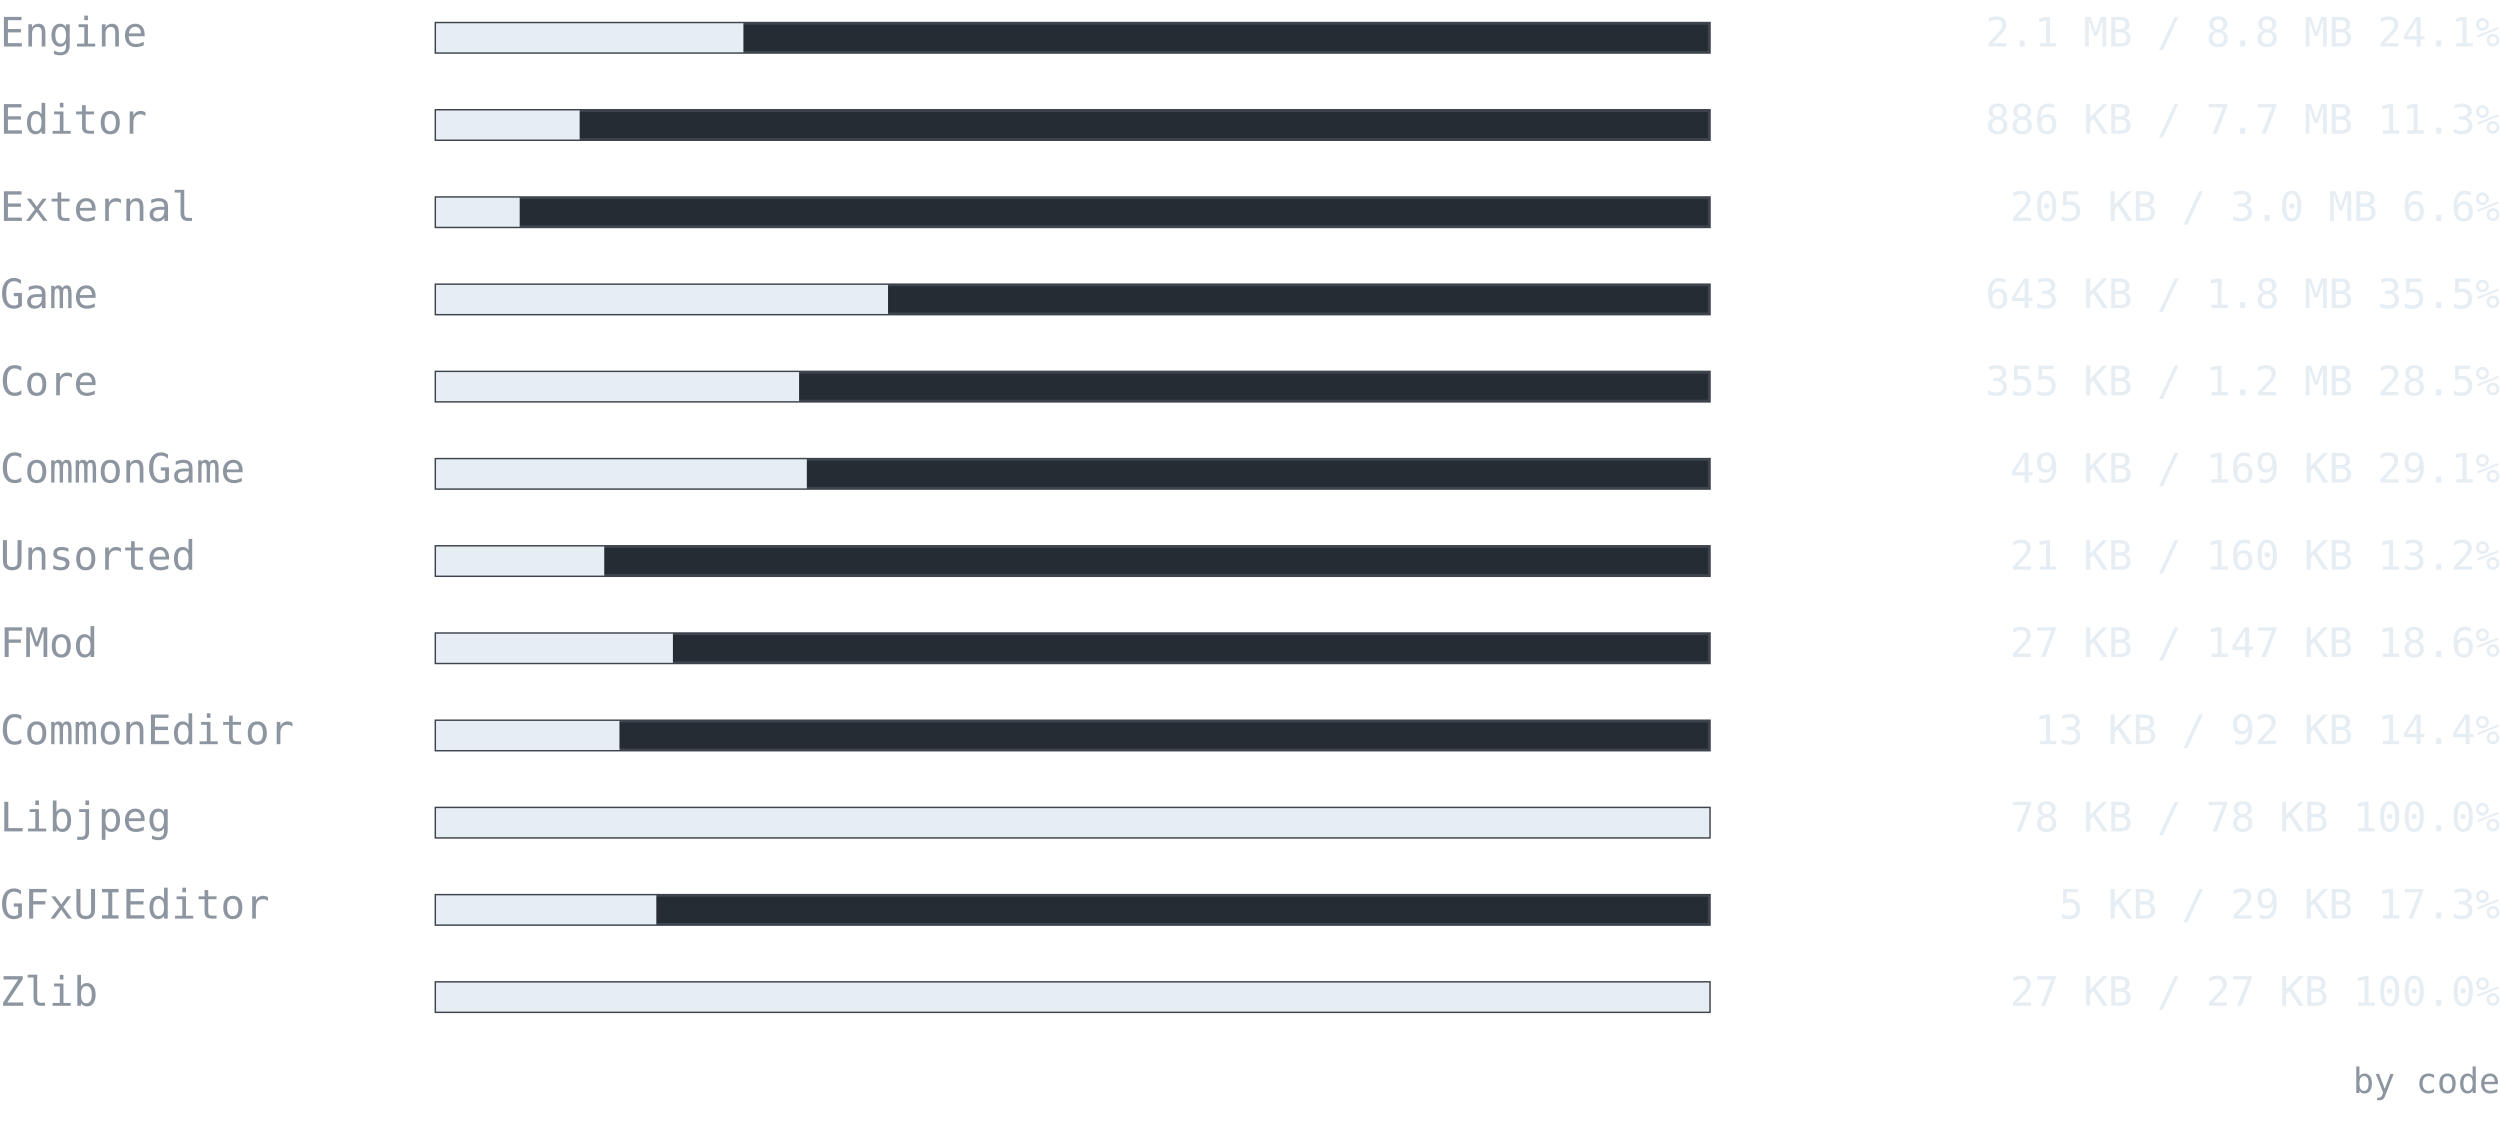
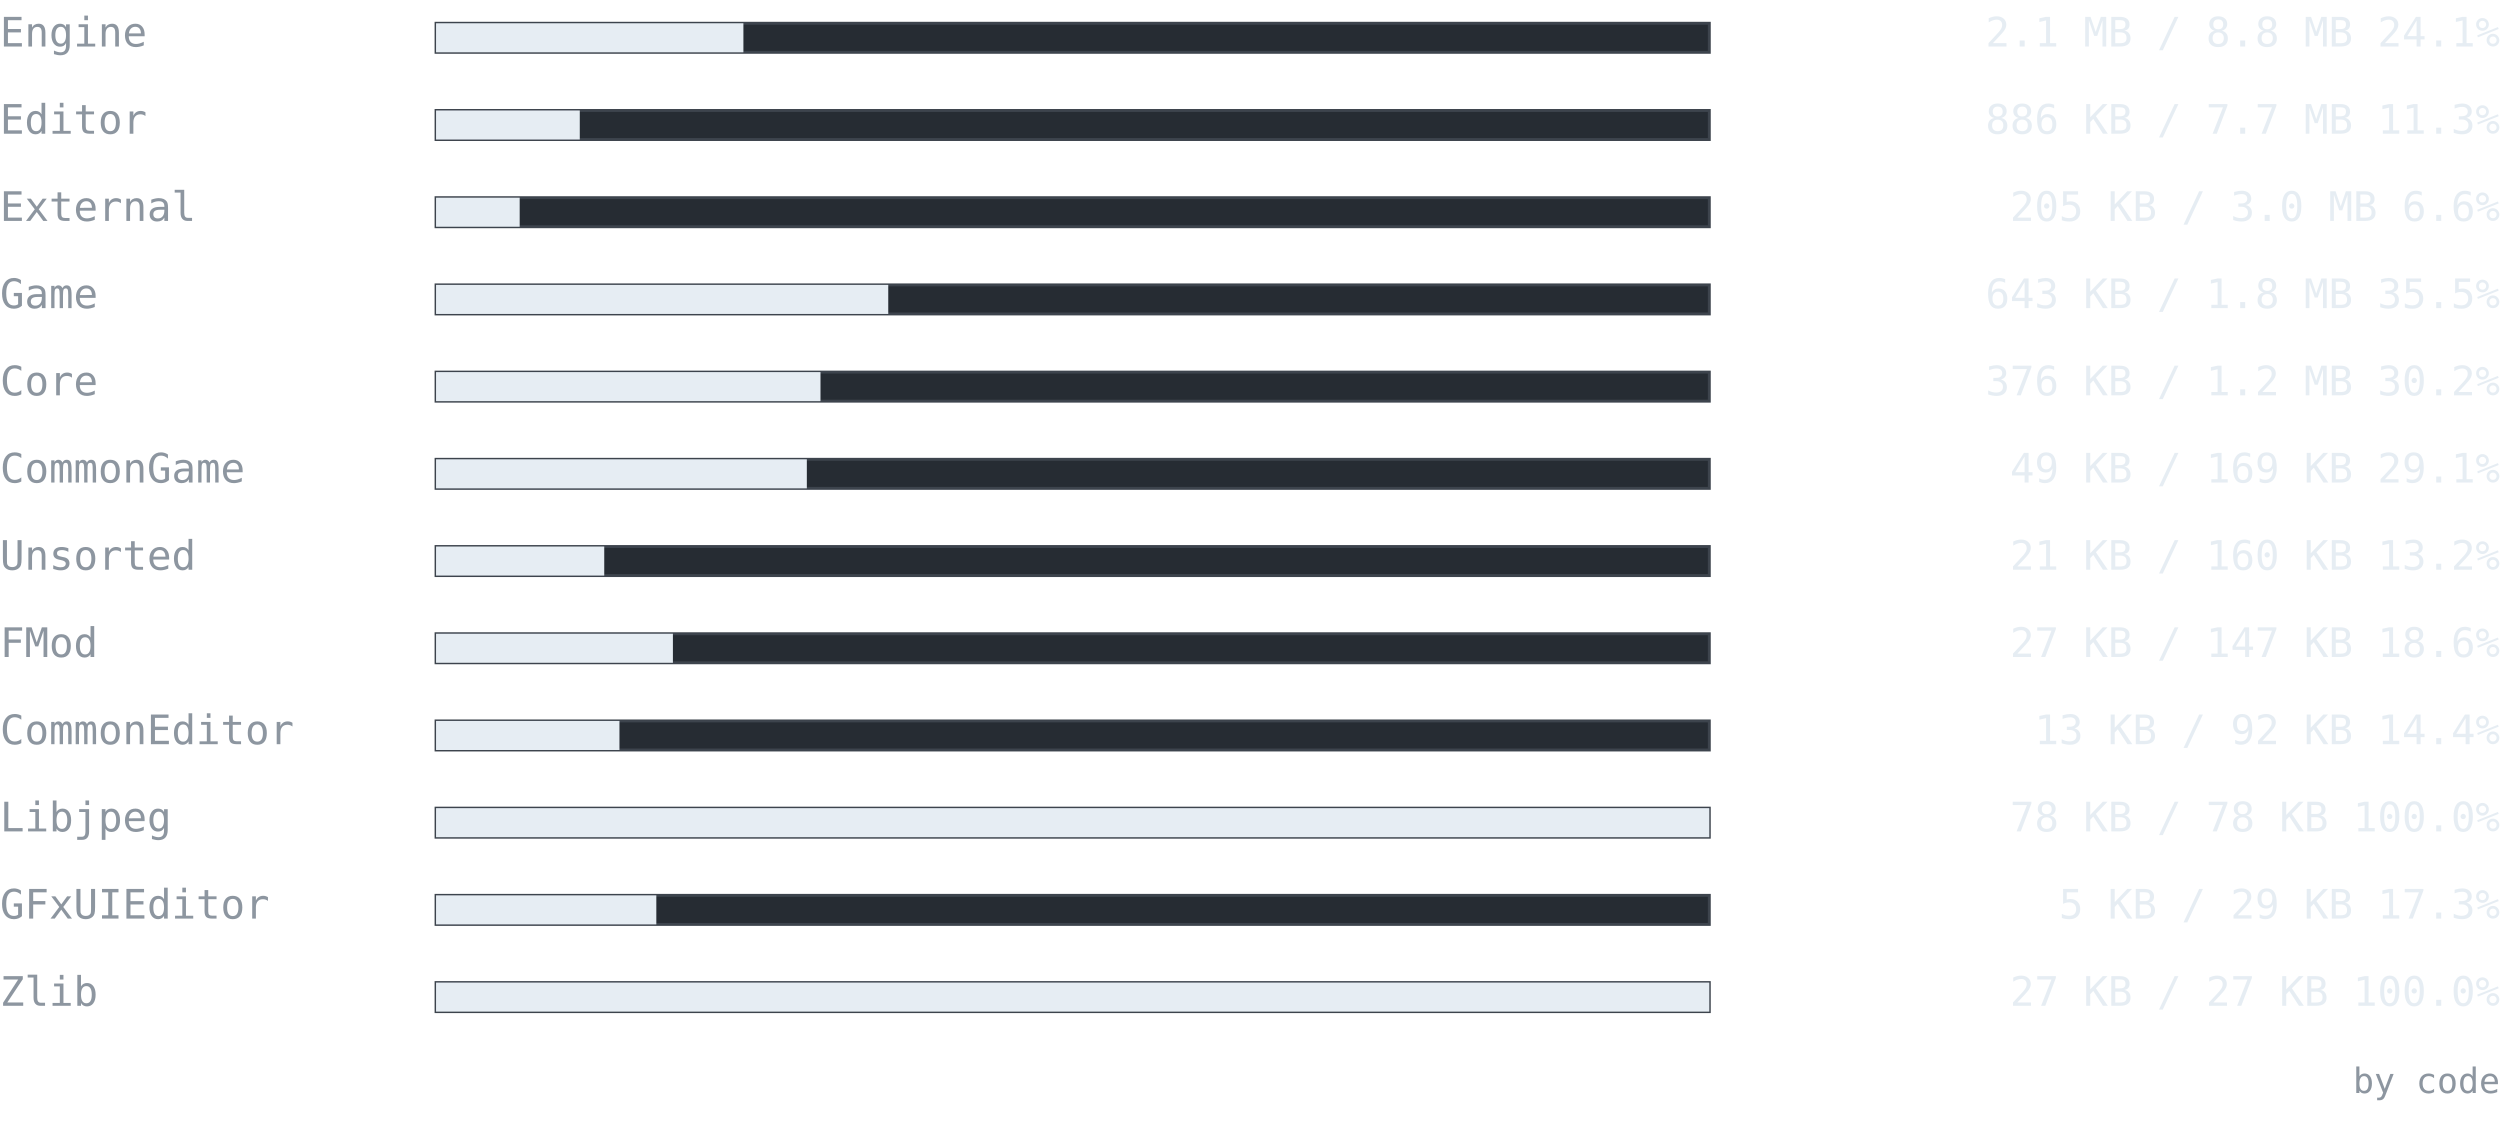
<svg xmlns="http://www.w3.org/2000/svg" width="860" height="394" viewBox="0 0 860 394" font-family="ui-monospace, SFMono-Regular, 'Cascadia Mono', Consolas, 'DejaVu Sans Mono', monospace">
  <text x="0" y="16" font-size="14" fill="#8d96a0" text-anchor="start" font-weight="normal">Engine</text>
  <rect x="150" y="8" width="438" height="10" fill="#262c33" stroke="#3d444d" />
  <rect x="150" y="8" width="105.732" height="10" fill="#e6edf3" />
  <text x="860" y="16" font-size="14" fill="#e6edf3" text-anchor="end" font-weight="normal">2.1 MB / 8.8 MB  24.1%</text>
  <text x="0" y="46" font-size="14" fill="#8d96a0" text-anchor="start" font-weight="normal">Editor</text>
  <rect x="150" y="38" width="438" height="10" fill="#262c33" stroke="#3d444d" />
-   <rect x="150" y="38" width="49.398" height="10" fill="#e6edf3" />
+   <rect x="150" y="38" width="49.444" height="10" fill="#e6edf3" />
  <text x="860" y="46" font-size="14" fill="#e6edf3" text-anchor="end" font-weight="normal">886 KB / 7.7 MB  11.3%</text>
  <text x="0" y="76" font-size="14" fill="#8d96a0" text-anchor="start" font-weight="normal">External</text>
  <rect x="150" y="68" width="438" height="10" fill="#262c33" stroke="#3d444d" />
  <rect x="150" y="68" width="28.77" height="10" fill="#e6edf3" />
  <text x="860" y="76" font-size="14" fill="#e6edf3" text-anchor="end" font-weight="normal">205 KB / 3.0 MB  6.6%</text>
  <text x="0" y="106" font-size="14" fill="#8d96a0" text-anchor="start" font-weight="normal">Game</text>
  <rect x="150" y="98" width="438" height="10" fill="#262c33" stroke="#3d444d" />
-   <rect x="150" y="98" width="155.481" height="10" fill="#e6edf3" />
+   <rect x="150" y="98" width="155.559" height="10" fill="#e6edf3" />
  <text x="860" y="106" font-size="14" fill="#e6edf3" text-anchor="end" font-weight="normal">643 KB / 1.8 MB  35.5%</text>
  <text x="0" y="136" font-size="14" fill="#8d96a0" text-anchor="start" font-weight="normal">Core</text>
  <rect x="150" y="128" width="438" height="10" fill="#262c33" stroke="#3d444d" />
-   <rect x="150" y="128" width="124.882" height="10" fill="#e6edf3" />
-   <text x="860" y="136" font-size="14" fill="#e6edf3" text-anchor="end" font-weight="normal">355 KB / 1.2 MB  28.5%</text>
+   <rect x="150" y="128" width="132.249" height="10" fill="#e6edf3" />
+   <text x="860" y="136" font-size="14" fill="#e6edf3" text-anchor="end" font-weight="normal">376 KB / 1.2 MB  30.2%</text>
  <text x="0" y="166" font-size="14" fill="#8d96a0" text-anchor="start" font-weight="normal">CommonGame</text>
  <rect x="150" y="158" width="438" height="10" fill="#262c33" stroke="#3d444d" />
  <rect x="150" y="158" width="127.552" height="10" fill="#e6edf3" />
  <text x="860" y="166" font-size="14" fill="#e6edf3" text-anchor="end" font-weight="normal">49 KB / 169 KB  29.1%</text>
  <text x="0" y="196" font-size="14" fill="#8d96a0" text-anchor="start" font-weight="normal">Unsorted</text>
  <rect x="150" y="188" width="438" height="10" fill="#262c33" stroke="#3d444d" />
  <rect x="150" y="188" width="57.859" height="10" fill="#e6edf3" />
  <text x="860" y="196" font-size="14" fill="#e6edf3" text-anchor="end" font-weight="normal">21 KB / 160 KB  13.2%</text>
  <text x="0" y="226" font-size="14" fill="#8d96a0" text-anchor="start" font-weight="normal">FMod</text>
  <rect x="150" y="218" width="438" height="10" fill="#262c33" stroke="#3d444d" />
  <rect x="150" y="218" width="81.479" height="10" fill="#e6edf3" />
  <text x="860" y="226" font-size="14" fill="#e6edf3" text-anchor="end" font-weight="normal">27 KB / 147 KB  18.6%</text>
  <text x="0" y="256" font-size="14" fill="#8d96a0" text-anchor="start" font-weight="normal">CommonEditor</text>
  <rect x="150" y="248" width="438" height="10" fill="#262c33" stroke="#3d444d" />
  <rect x="150" y="248" width="63.092" height="10" fill="#e6edf3" />
  <text x="860" y="256" font-size="14" fill="#e6edf3" text-anchor="end" font-weight="normal">13 KB / 92 KB  14.4%</text>
  <text x="0" y="286" font-size="14" fill="#8d96a0" text-anchor="start" font-weight="normal">Libjpeg</text>
  <rect x="150" y="278" width="438" height="10" fill="#262c33" stroke="#3d444d" />
  <rect x="150" y="278" width="438" height="10" fill="#e6edf3" />
  <text x="860" y="286" font-size="14" fill="#e6edf3" text-anchor="end" font-weight="normal">78 KB / 78 KB  100.0%</text>
  <text x="0" y="316" font-size="14" fill="#8d96a0" text-anchor="start" font-weight="normal">GFxUIEditor</text>
  <rect x="150" y="308" width="438" height="10" fill="#262c33" stroke="#3d444d" />
  <rect x="150" y="308" width="75.775" height="10" fill="#e6edf3" />
  <text x="860" y="316" font-size="14" fill="#e6edf3" text-anchor="end" font-weight="normal">5 KB / 29 KB  17.3%</text>
  <text x="0" y="346" font-size="14" fill="#8d96a0" text-anchor="start" font-weight="normal">Zlib</text>
  <rect x="150" y="338" width="438" height="10" fill="#262c33" stroke="#3d444d" />
  <rect x="150" y="338" width="438" height="10" fill="#e6edf3" />
  <text x="860" y="346" font-size="14" fill="#e6edf3" text-anchor="end" font-weight="normal">27 KB / 27 KB  100.0%</text>
  <text x="860" y="376" font-size="12" fill="#8d96a0" text-anchor="end" font-weight="normal">by code</text>
</svg>
